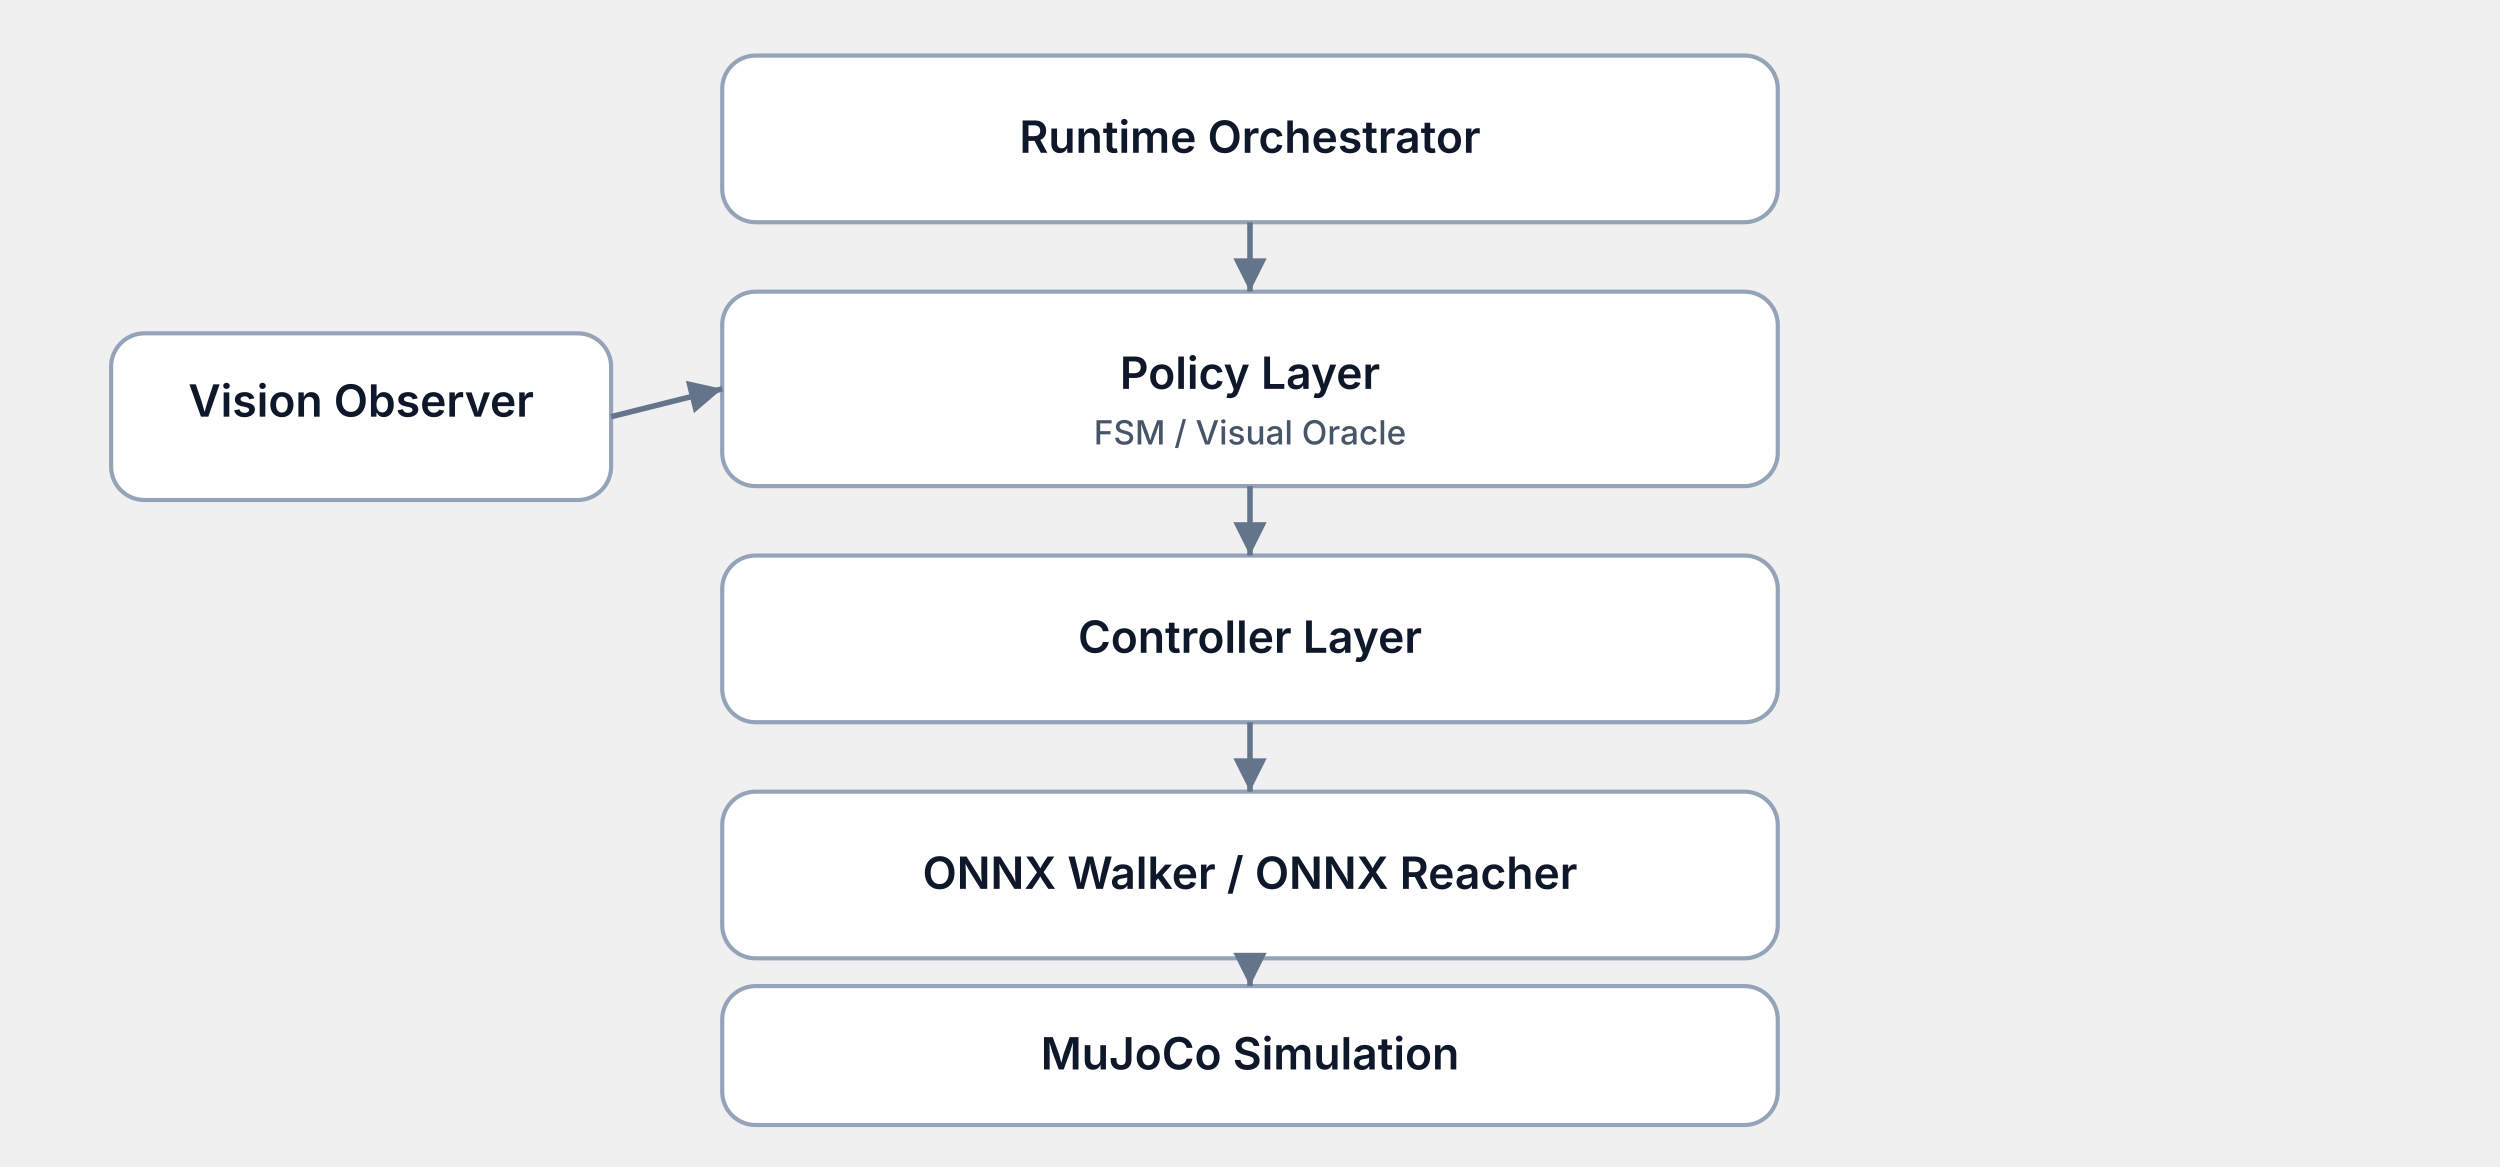
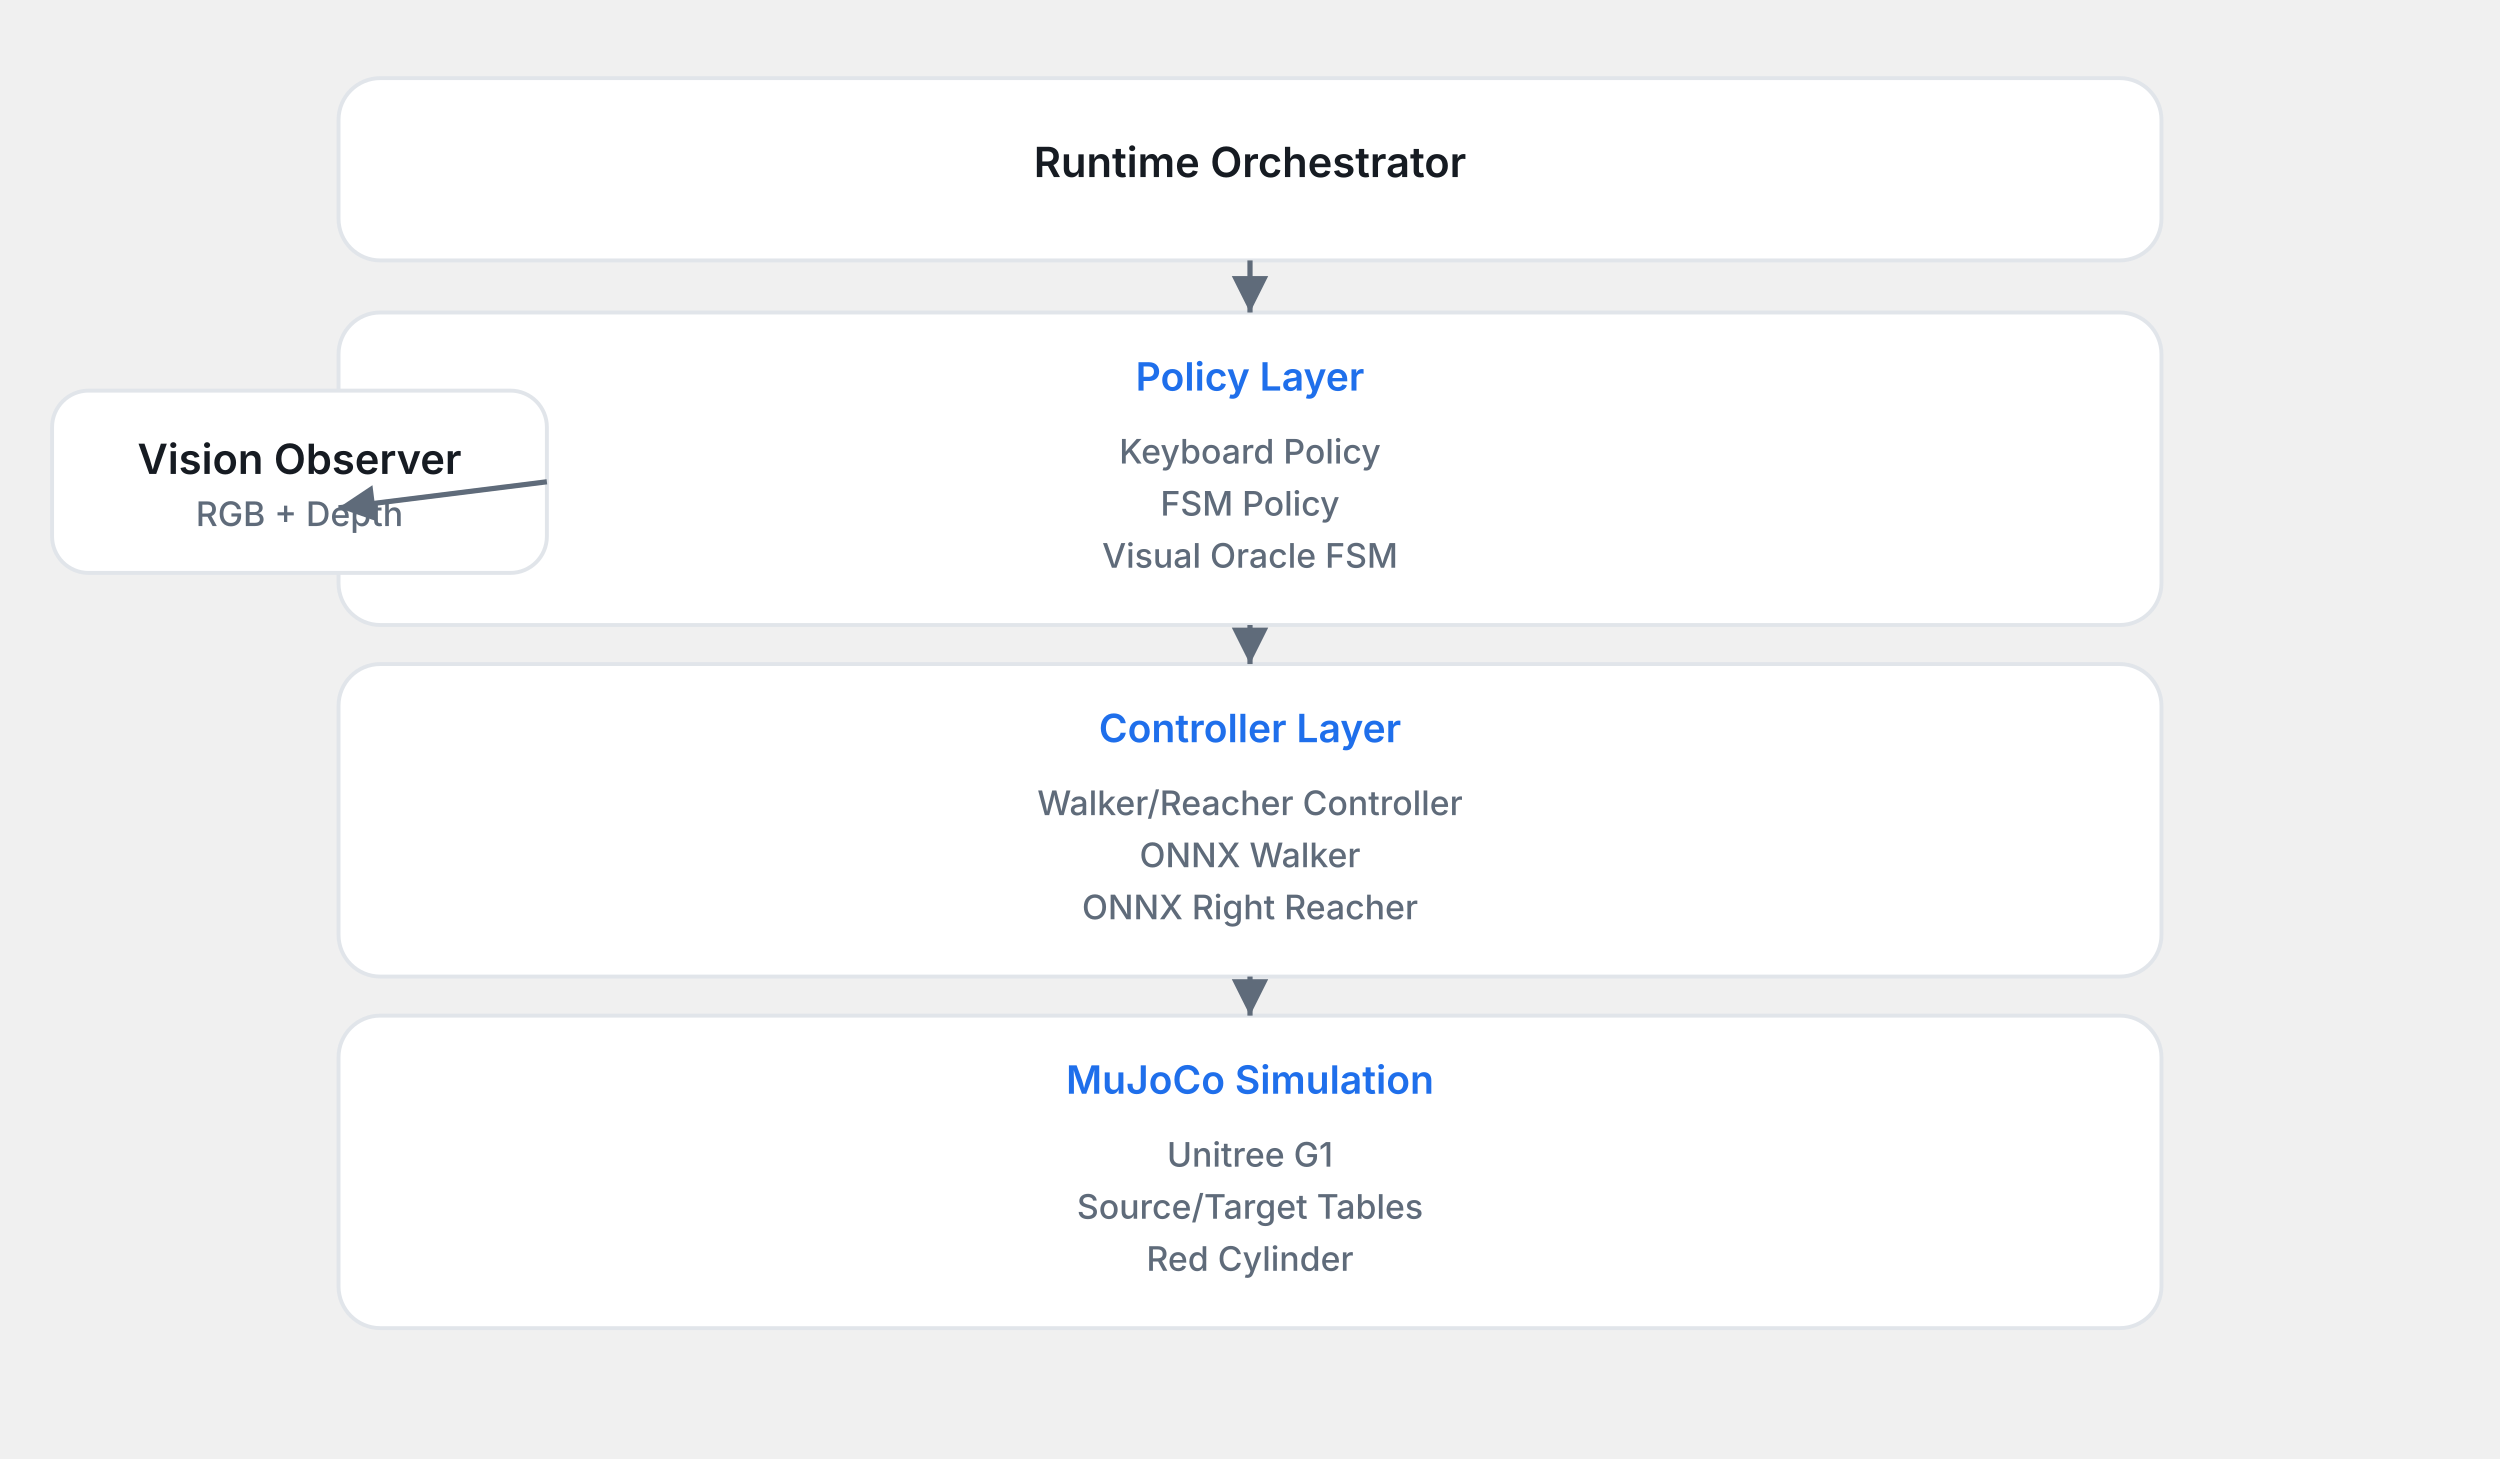
- <svg xmlns="http://www.w3.org/2000/svg" width="900" height="420" viewBox="0 0 900 420" role="img" aria-label="Architecture diagram showing orchestration, policy, controller, ONNX policies, and MuJoCo simulation with a vision observer input.">
+ <svg xmlns="http://www.w3.org/2000/svg" width="960" height="560" viewBox="0 0 960 560" role="img" aria-label="Architecture diagram showing orchestration, policy, controller, and simulation layers with a vision observer input.">
  <defs>
-     <marker id="arrow" markerWidth="10" markerHeight="10" refX="6" refY="3" orient="auto">
-       <path d="M0,0 L6,3 L0,6 Z" fill="#64748b" />
+     <marker id="arrow" markerWidth="10" markerHeight="10" refX="7" refY="3.5" orient="auto">
+       <path d="M0,0 L7,3.5 L0,7 Z" fill="#5f6b7a" />
    </marker>
    <style>
      .box {
        fill: #ffffff;
-         stroke: #94a3b8;
+         stroke: #e1e5ea;
        stroke-width: 1.5;
      }
      .title {
        font: 600 16px "Inter", "Segoe UI", sans-serif;
-         fill: #0f172a;
+         fill: #161b22;
      }
-       .subtitle {
-         font: 500 12px "Inter", "Segoe UI", sans-serif;
-         fill: #475569;
+       .layer {
+         font: 600 15px "Inter", "Segoe UI", sans-serif;
+         fill: #1f6feb;
+       }
+       .item {
+         font: 500 13px "Inter", "Segoe UI", sans-serif;
+         fill: #5f6b7a;
      }
      .arrow {
-         stroke: #64748b;
+         stroke: #5f6b7a;
        stroke-width: 2;
        marker-end: url(#arrow);
      }
    </style>
  </defs>
-   <rect class="box" x="260" y="20" width="380" height="60" rx="12" />
-   <text class="title" x="450" y="55" text-anchor="middle">Runtime Orchestrator</text>
-   <rect class="box" x="260" y="105" width="380" height="70" rx="12" />
-   <text class="title" x="450" y="140" text-anchor="middle">Policy Layer</text>
-   <text class="subtitle" x="450" y="160" text-anchor="middle">FSM / Visual Oracle</text>
-   <rect class="box" x="260" y="200" width="380" height="60" rx="12" />
-   <text class="title" x="450" y="235" text-anchor="middle">Controller Layer</text>
-   <rect class="box" x="260" y="285" width="380" height="60" rx="12" />
-   <text class="title" x="450" y="320" text-anchor="middle">ONNX Walker / ONNX Reacher</text>
-   <rect class="box" x="260" y="355" width="380" height="50" rx="12" />
-   <text class="title" x="450" y="385" text-anchor="middle">MuJoCo Simulation</text>
-   <rect class="box" x="40" y="120" width="180" height="60" rx="12" />
-   <text class="title" x="130" y="150" text-anchor="middle">Vision Observer</text>
-   <line class="arrow" x1="450" y1="80" x2="450" y2="105" />
-   <line class="arrow" x1="450" y1="175" x2="450" y2="200" />
-   <line class="arrow" x1="450" y1="260" x2="450" y2="285" />
-   <line class="arrow" x1="450" y1="345" x2="450" y2="355" />
-   <line class="arrow" x1="220" y1="150" x2="260" y2="140" />
+   <rect class="box" x="130" y="30" width="700" height="70" rx="16" />
+   <text class="title" x="480" y="68" text-anchor="middle">Runtime Orchestrator</text>
+   <rect class="box" x="130" y="120" width="700" height="120" rx="16" />
+   <text class="layer" x="480" y="150" text-anchor="middle">Policy Layer</text>
+   <text class="item" x="480" y="178" text-anchor="middle">Keyboard Policy</text>
+   <text class="item" x="480" y="198" text-anchor="middle">FSM Policy</text>
+   <text class="item" x="480" y="218" text-anchor="middle">Visual Oracle FSM</text>
+   <rect class="box" x="130" y="255" width="700" height="120" rx="16" />
+   <text class="layer" x="480" y="285" text-anchor="middle">Controller Layer</text>
+   <text class="item" x="480" y="313" text-anchor="middle">Walker/Reacher Controller</text>
+   <text class="item" x="480" y="333" text-anchor="middle">ONNX Walker</text>
+   <text class="item" x="480" y="353" text-anchor="middle">ONNX Right Reacher</text>
+   <rect class="box" x="130" y="390" width="700" height="120" rx="16" />
+   <text class="layer" x="480" y="420" text-anchor="middle">MuJoCo Simulation</text>
+   <text class="item" x="480" y="448" text-anchor="middle">Unitree G1</text>
+   <text class="item" x="480" y="468" text-anchor="middle">Source/Target Tables</text>
+   <text class="item" x="480" y="488" text-anchor="middle">Red Cylinder</text>
+   <rect class="box" x="20" y="150" width="190" height="70" rx="14" />
+   <text class="title" x="115" y="182" text-anchor="middle">Vision Observer</text>
+   <text class="item" x="115" y="202" text-anchor="middle">RGB + Depth</text>
+   <line class="arrow" x1="480" y1="100" x2="480" y2="120" />
+   <line class="arrow" x1="480" y1="240" x2="480" y2="255" />
+   <line class="arrow" x1="480" y1="375" x2="480" y2="390" />
+   <line class="arrow" x1="210" y1="185" x2="130" y2="195" />
</svg>
